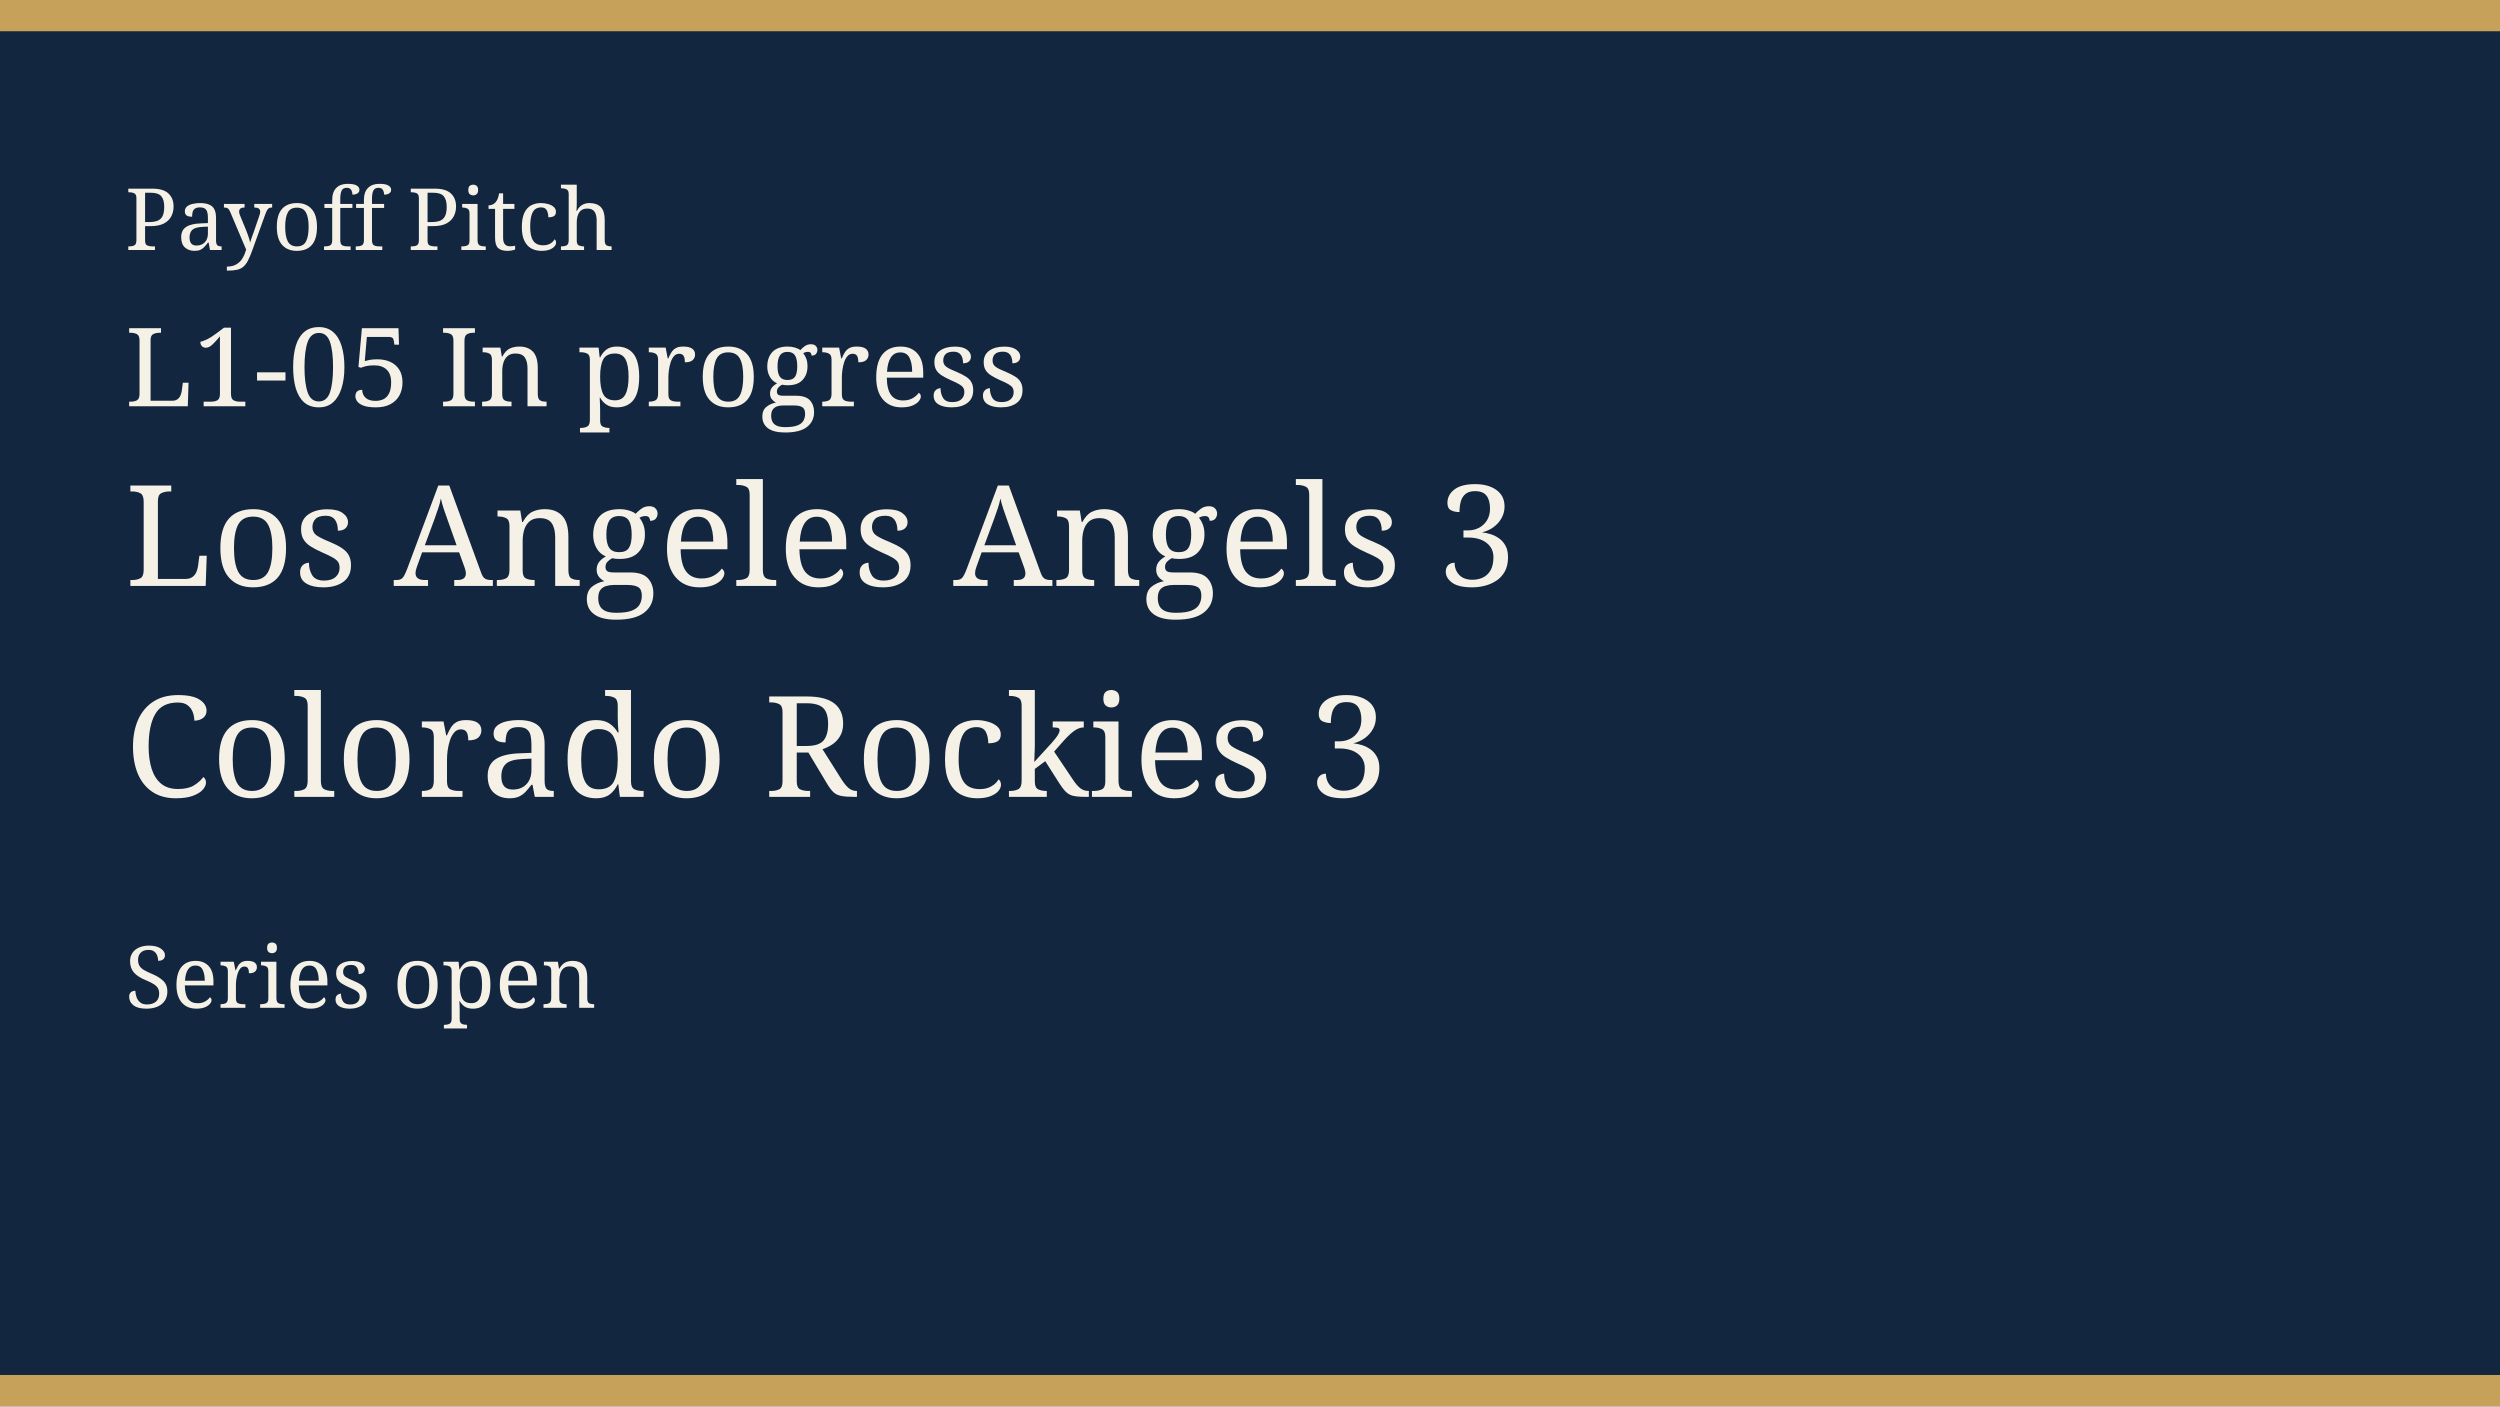
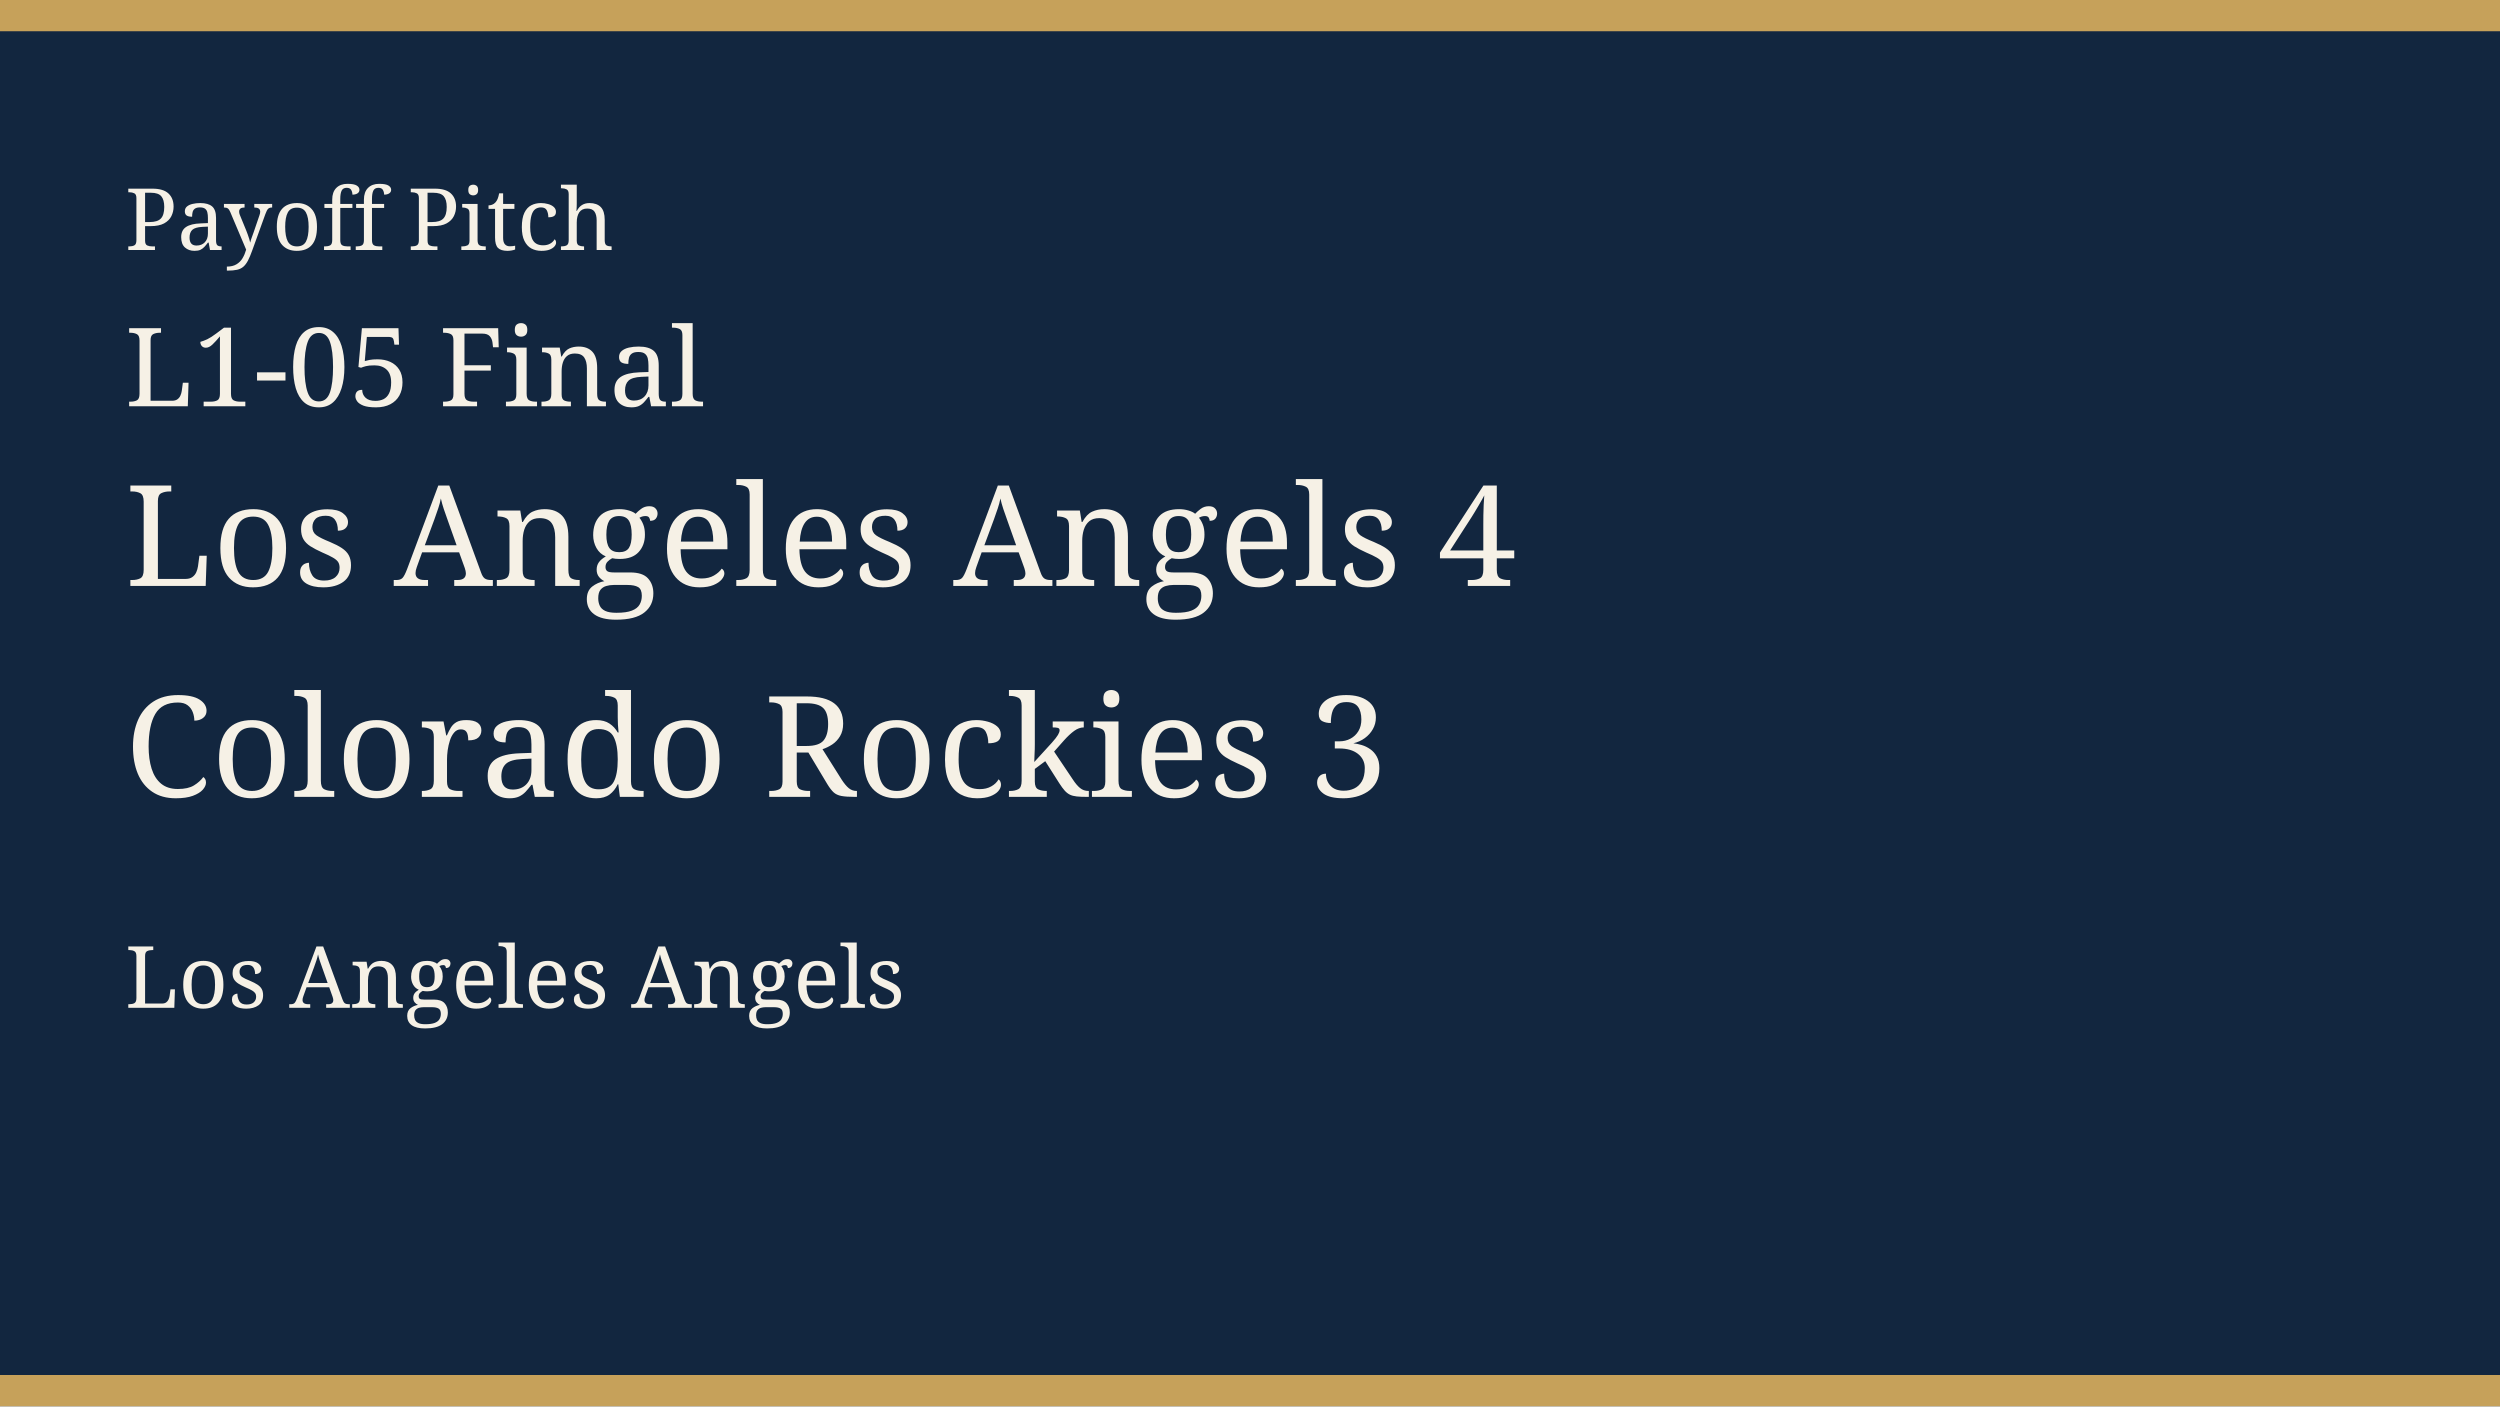
<svg xmlns="http://www.w3.org/2000/svg" width="640" height="360" viewBox="0 0 640 360" role="img">
  <rect width="640" height="360" fill="#12263f" />
  <rect width="640" height="8" fill="#c6a15a" />
  <rect y="352" width="640" height="8" fill="#c6a15a" />
  <text x="32" y="64" fill="#f6f1e6" font-family="Georgia, serif" font-size="22">Payoff Pitch</text>
-   <text x="32" y="104" fill="#f6f1e6" font-family="Georgia, serif" font-size="28">L1-05 In progress</text>
-   <text x="32" y="150" fill="#f6f1e6" font-family="Georgia, serif" font-size="36">Los Angeles Angels 3</text>
+   <text x="32" y="104" fill="#f6f1e6" font-family="Georgia, serif" font-size="28">L1-05 Final</text>
+   <text x="32" y="150" fill="#f6f1e6" font-family="Georgia, serif" font-size="36">Los Angeles Angels 4</text>
  <text x="32" y="204" fill="#f6f1e6" font-family="Georgia, serif" font-size="36">Colorado Rockies 3</text>
-   <text x="32" y="258" fill="#f6f1e6" font-family="Georgia, serif" font-size="22">Series open</text>
+   <text x="32" y="258" fill="#f6f1e6" font-family="Georgia, serif" font-size="22">Los Angeles Angels</text>
</svg>
